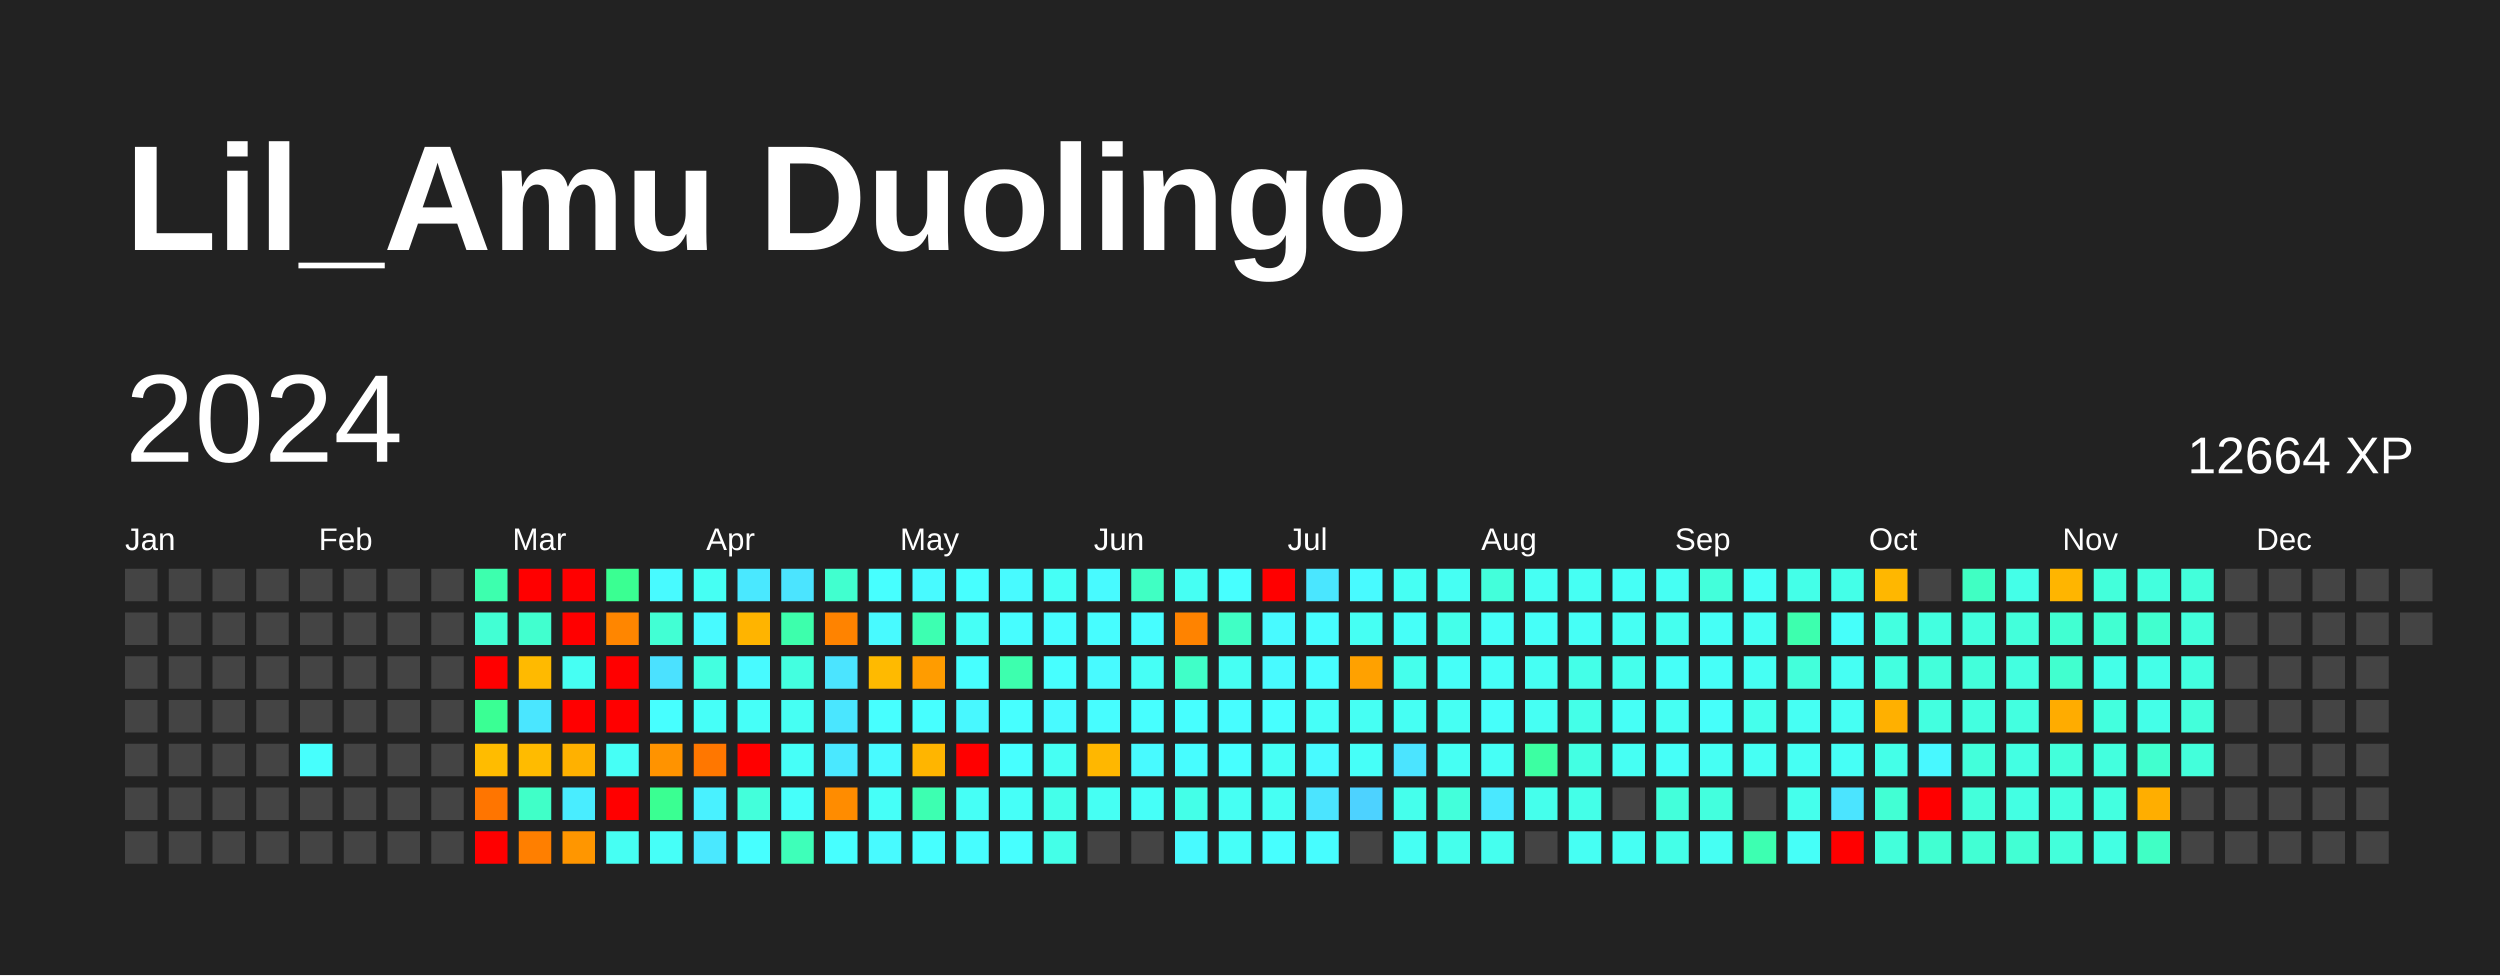
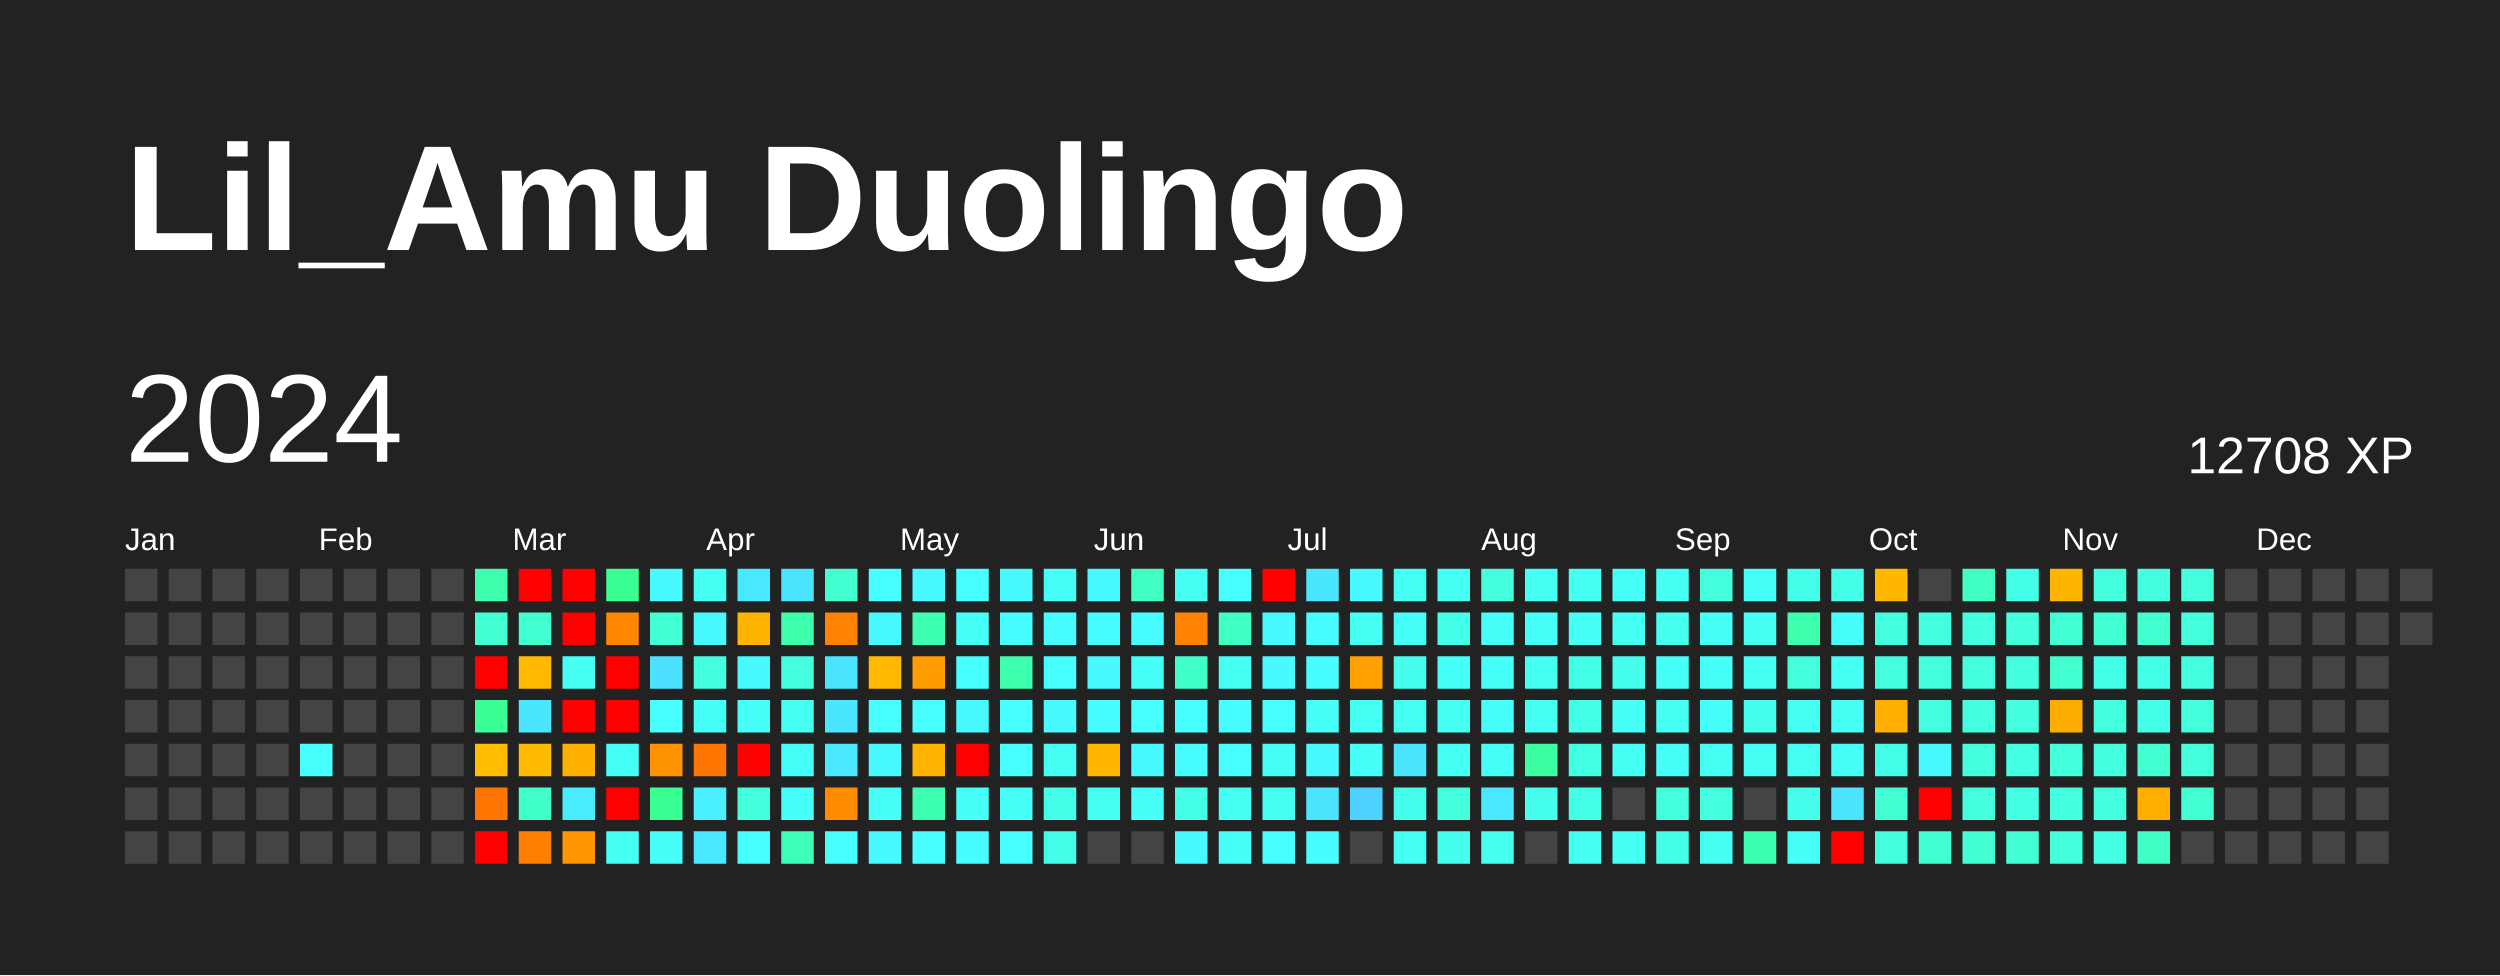
<svg xmlns="http://www.w3.org/2000/svg" baseProfile="full" height="78mm" version="1.1" viewBox="0,0,200,78" width="200mm">
  <defs />
  <rect fill="#222222" height="78" width="200" x="0" y="0" />
  <text fill="#FFFFFF" style="font-size:12px; font-family:Arial; font-weight:bold;" x="10" y="20">Lil_Amu Duolingo</text>
  <text dominant-baseline="hanging" fill="#FFFFFF" style="font-size:10.0px; font-family:Arial;" x="10" y="30">2024</text>
-   <text dominant-baseline="hanging" fill="#FFFFFF" style="font-size:4.125px; font-family:Arial;" x="175" y="35">12664 XP</text>
+   <text dominant-baseline="hanging" fill="#FFFFFF" style="font-size:4.125px; font-family:Arial;" x="175" y="35">12708 XP</text>
  <text fill="#FFFFFF" style="font-size:2.5px; font-family:Arial" x="10.0" y="44">Jan</text>
  <text fill="#FFFFFF" style="font-size:2.5px; font-family:Arial" x="25.5" y="44">Feb</text>
  <text fill="#FFFFFF" style="font-size:2.5px; font-family:Arial" x="41.0" y="44">Mar</text>
  <text fill="#FFFFFF" style="font-size:2.5px; font-family:Arial" x="56.5" y="44">Apr</text>
  <text fill="#FFFFFF" style="font-size:2.5px; font-family:Arial" x="72.0" y="44">May</text>
  <text fill="#FFFFFF" style="font-size:2.5px; font-family:Arial" x="87.5" y="44">Jun</text>
  <text fill="#FFFFFF" style="font-size:2.5px; font-family:Arial" x="103.0" y="44">Jul</text>
  <text fill="#FFFFFF" style="font-size:2.5px; font-family:Arial" x="118.5" y="44">Aug</text>
  <text fill="#FFFFFF" style="font-size:2.5px; font-family:Arial" x="134.0" y="44">Sep</text>
  <text fill="#FFFFFF" style="font-size:2.5px; font-family:Arial" x="149.5" y="44">Oct</text>
  <text fill="#FFFFFF" style="font-size:2.5px; font-family:Arial" x="165.0" y="44">Nov</text>
  <text fill="#FFFFFF" style="font-size:2.5px; font-family:Arial" x="180.5" y="44">Dec</text>
  <rect fill="#444444" height="2.6" width="2.6" x="10.0" y="45.5" />
  <rect fill="#444444" height="2.6" width="2.6" x="10.0" y="49.0" />
  <rect fill="#444444" height="2.6" width="2.6" x="10.0" y="52.5" />
  <rect fill="#444444" height="2.6" width="2.6" x="10.0" y="56.0" />
  <rect fill="#444444" height="2.6" width="2.6" x="10.0" y="59.5" />
  <rect fill="#444444" height="2.6" width="2.6" x="10.0" y="63.0" />
  <rect fill="#444444" height="2.6" width="2.6" x="10.0" y="66.5" />
  <rect fill="#444444" height="2.6" width="2.6" x="13.5" y="45.5" />
  <rect fill="#444444" height="2.6" width="2.6" x="13.5" y="49.0" />
  <rect fill="#444444" height="2.6" width="2.6" x="13.5" y="52.5" />
  <rect fill="#444444" height="2.6" width="2.6" x="13.5" y="56.0" />
  <rect fill="#444444" height="2.6" width="2.6" x="13.5" y="59.5" />
  <rect fill="#444444" height="2.6" width="2.6" x="13.5" y="63.0" />
  <rect fill="#444444" height="2.6" width="2.6" x="13.5" y="66.5" />
  <rect fill="#444444" height="2.6" width="2.6" x="17.0" y="45.5" />
  <rect fill="#444444" height="2.6" width="2.6" x="17.0" y="49.0" />
  <rect fill="#444444" height="2.6" width="2.6" x="17.0" y="52.5" />
  <rect fill="#444444" height="2.6" width="2.6" x="17.0" y="56.0" />
  <rect fill="#444444" height="2.6" width="2.6" x="17.0" y="59.5" />
  <rect fill="#444444" height="2.6" width="2.6" x="17.0" y="63.0" />
  <rect fill="#444444" height="2.6" width="2.6" x="17.0" y="66.5" />
  <rect fill="#444444" height="2.6" width="2.6" x="20.5" y="45.5" />
  <rect fill="#444444" height="2.6" width="2.6" x="20.5" y="49.0" />
  <rect fill="#444444" height="2.6" width="2.6" x="20.5" y="52.5" />
  <rect fill="#444444" height="2.6" width="2.6" x="20.5" y="56.0" />
  <rect fill="#444444" height="2.6" width="2.6" x="20.5" y="59.5" />
  <rect fill="#444444" height="2.6" width="2.6" x="20.5" y="63.0" />
  <rect fill="#444444" height="2.6" width="2.6" x="20.5" y="66.5" />
  <rect fill="#444444" height="2.6" width="2.6" x="24.0" y="45.5" />
  <rect fill="#444444" height="2.6" width="2.6" x="24.0" y="49.0" />
  <rect fill="#444444" height="2.6" width="2.6" x="24.0" y="52.5" />
  <rect fill="#444444" height="2.6" width="2.6" x="24.0" y="56.0" />
  <rect fill="#47fffd" height="2.6" width="2.6" x="24.0" y="59.5" />
  <rect fill="#444444" height="2.6" width="2.6" x="24.0" y="63.0" />
  <rect fill="#444444" height="2.6" width="2.6" x="24.0" y="66.5" />
  <rect fill="#444444" height="2.6" width="2.6" x="27.5" y="45.5" />
  <rect fill="#444444" height="2.6" width="2.6" x="27.5" y="49.0" />
  <rect fill="#444444" height="2.6" width="2.6" x="27.5" y="52.5" />
  <rect fill="#444444" height="2.6" width="2.6" x="27.5" y="56.0" />
  <rect fill="#444444" height="2.6" width="2.6" x="27.5" y="59.5" />
  <rect fill="#444444" height="2.6" width="2.6" x="27.5" y="63.0" />
  <rect fill="#444444" height="2.6" width="2.6" x="27.5" y="66.5" />
  <rect fill="#444444" height="2.6" width="2.6" x="31.0" y="45.5" />
  <rect fill="#444444" height="2.6" width="2.6" x="31.0" y="49.0" />
  <rect fill="#444444" height="2.6" width="2.6" x="31.0" y="52.5" />
  <rect fill="#444444" height="2.6" width="2.6" x="31.0" y="56.0" />
  <rect fill="#444444" height="2.6" width="2.6" x="31.0" y="59.5" />
  <rect fill="#444444" height="2.6" width="2.6" x="31.0" y="63.0" />
  <rect fill="#444444" height="2.6" width="2.6" x="31.0" y="66.5" />
  <rect fill="#444444" height="2.6" width="2.6" x="34.5" y="45.5" />
  <rect fill="#444444" height="2.6" width="2.6" x="34.5" y="49.0" />
  <rect fill="#444444" height="2.6" width="2.6" x="34.5" y="52.5" />
  <rect fill="#444444" height="2.6" width="2.6" x="34.5" y="56.0" />
  <rect fill="#444444" height="2.6" width="2.6" x="34.5" y="59.5" />
  <rect fill="#444444" height="2.6" width="2.6" x="34.5" y="63.0" />
  <rect fill="#444444" height="2.6" width="2.6" x="34.5" y="66.5" />
  <rect fill="#3dffae" height="2.6" width="2.6" x="38.0" y="45.5" />
  <rect fill="#42ffd4" height="2.6" width="2.6" x="38.0" y="49.0" />
  <rect fill="red" height="2.6" width="2.6" x="38.0" y="52.5" />
  <rect fill="#3aff94" height="2.6" width="2.6" x="38.0" y="56.0" />
  <rect fill="#ffbc00" height="2.6" width="2.6" x="38.0" y="59.5" />
  <rect fill="#ff7500" height="2.6" width="2.6" x="38.0" y="63.0" />
  <rect fill="red" height="2.6" width="2.6" x="38.0" y="66.5" />
  <rect fill="red" height="2.6" width="2.6" x="41.5" y="45.5" />
  <rect fill="#41ffcf" height="2.6" width="2.6" x="41.5" y="49.0" />
  <rect fill="#ffba00" height="2.6" width="2.6" x="41.5" y="52.5" />
  <rect fill="#4ae6ff" height="2.6" width="2.6" x="41.5" y="56.0" />
  <rect fill="#ffbb00" height="2.6" width="2.6" x="41.5" y="59.5" />
  <rect fill="#40ffc8" height="2.6" width="2.6" x="41.5" y="63.0" />
  <rect fill="#ff7f00" height="2.6" width="2.6" x="41.5" y="66.5" />
  <rect fill="red" height="2.6" width="2.6" x="45.0" y="45.5" />
  <rect fill="red" height="2.6" width="2.6" x="45.0" y="49.0" />
  <rect fill="#46fff3" height="2.6" width="2.6" x="45.0" y="52.5" />
  <rect fill="red" height="2.6" width="2.6" x="45.0" y="56.0" />
  <rect fill="#ffb100" height="2.6" width="2.6" x="45.0" y="59.5" />
  <rect fill="#49edff" height="2.6" width="2.6" x="45.0" y="63.0" />
  <rect fill="#ff9600" height="2.6" width="2.6" x="45.0" y="66.5" />
  <rect fill="#3aff92" height="2.6" width="2.6" x="48.5" y="45.5" />
  <rect fill="#ff8600" height="2.6" width="2.6" x="48.5" y="49.0" />
  <rect fill="red" height="2.6" width="2.6" x="48.5" y="52.5" />
  <rect fill="red" height="2.6" width="2.6" x="48.5" y="56.0" />
  <rect fill="#46fff6" height="2.6" width="2.6" x="48.5" y="59.5" />
  <rect fill="red" height="2.6" width="2.6" x="48.5" y="63.0" />
  <rect fill="#46fff3" height="2.6" width="2.6" x="48.5" y="66.5" />
  <rect fill="#48faff" height="2.6" width="2.6" x="52.0" y="45.5" />
  <rect fill="#42ffd4" height="2.6" width="2.6" x="52.0" y="49.0" />
  <rect fill="#4be1ff" height="2.6" width="2.6" x="52.0" y="52.5" />
  <rect fill="#47ffff" height="2.6" width="2.6" x="52.0" y="56.0" />
  <rect fill="#ff9300" height="2.6" width="2.6" x="52.0" y="59.5" />
  <rect fill="#3aff92" height="2.6" width="2.6" x="52.0" y="63.0" />
  <rect fill="#46fff8" height="2.6" width="2.6" x="52.0" y="66.5" />
  <rect fill="#46fff3" height="2.6" width="2.6" x="55.5" y="45.5" />
  <rect fill="#48faff" height="2.6" width="2.6" x="55.5" y="49.0" />
  <rect fill="#43ffe0" height="2.6" width="2.6" x="55.5" y="52.5" />
  <rect fill="#46fff8" height="2.6" width="2.6" x="55.5" y="56.0" />
  <rect fill="#ff7700" height="2.6" width="2.6" x="55.5" y="59.5" />
  <rect fill="#49f1ff" height="2.6" width="2.6" x="55.5" y="63.0" />
  <rect fill="#4ae8ff" height="2.6" width="2.6" x="55.5" y="66.5" />
  <rect fill="#4ae8ff" height="2.6" width="2.6" x="59.0" y="45.5" />
  <rect fill="#ffb400" height="2.6" width="2.6" x="59.0" y="49.0" />
  <rect fill="#48faff" height="2.6" width="2.6" x="59.0" y="52.5" />
  <rect fill="#46fff8" height="2.6" width="2.6" x="59.0" y="56.0" />
  <rect fill="red" height="2.6" width="2.6" x="59.0" y="59.5" />
  <rect fill="#43ffdb" height="2.6" width="2.6" x="59.0" y="63.0" />
  <rect fill="#47ffff" height="2.6" width="2.6" x="59.0" y="66.5" />
  <rect fill="#4be4ff" height="2.6" width="2.6" x="62.5" y="45.5" />
  <rect fill="#3dffac" height="2.6" width="2.6" x="62.5" y="49.0" />
  <rect fill="#43ffe0" height="2.6" width="2.6" x="62.5" y="52.5" />
  <rect fill="#46fff3" height="2.6" width="2.6" x="62.5" y="56.0" />
  <rect fill="#46fff8" height="2.6" width="2.6" x="62.5" y="59.5" />
  <rect fill="#46fffa" height="2.6" width="2.6" x="62.5" y="63.0" />
  <rect fill="#3effb9" height="2.6" width="2.6" x="62.5" y="66.5" />
  <rect fill="#41ffcf" height="2.6" width="2.6" x="66.0" y="45.5" />
  <rect fill="#ff8300" height="2.6" width="2.6" x="66.0" y="49.0" />
  <rect fill="#4be4ff" height="2.6" width="2.6" x="66.0" y="52.5" />
  <rect fill="#4ae6ff" height="2.6" width="2.6" x="66.0" y="56.0" />
  <rect fill="#4ae8ff" height="2.6" width="2.6" x="66.0" y="59.5" />
  <rect fill="#ff8c00" height="2.6" width="2.6" x="66.0" y="63.0" />
  <rect fill="#47ffff" height="2.6" width="2.6" x="66.0" y="66.5" />
  <rect fill="#47ffff" height="2.6" width="2.6" x="69.5" y="45.5" />
  <rect fill="#48faff" height="2.6" width="2.6" x="69.5" y="49.0" />
  <rect fill="#ffba00" height="2.6" width="2.6" x="69.5" y="52.5" />
  <rect fill="#47ffff" height="2.6" width="2.6" x="69.5" y="56.0" />
  <rect fill="#48faff" height="2.6" width="2.6" x="69.5" y="59.5" />
  <rect fill="#46fff8" height="2.6" width="2.6" x="69.5" y="63.0" />
  <rect fill="#48faff" height="2.6" width="2.6" x="69.5" y="66.5" />
  <rect fill="#48faff" height="2.6" width="2.6" x="73.0" y="45.5" />
  <rect fill="#3dffb1" height="2.6" width="2.6" x="73.0" y="49.0" />
  <rect fill="#ff9c00" height="2.6" width="2.6" x="73.0" y="52.5" />
  <rect fill="#47ffff" height="2.6" width="2.6" x="73.0" y="56.0" />
  <rect fill="#ffb500" height="2.6" width="2.6" x="73.0" y="59.5" />
  <rect fill="#3dffb1" height="2.6" width="2.6" x="73.0" y="63.0" />
  <rect fill="#47ffff" height="2.6" width="2.6" x="73.0" y="66.5" />
  <rect fill="#47ffff" height="2.6" width="2.6" x="76.5" y="45.5" />
  <rect fill="#46fff6" height="2.6" width="2.6" x="76.5" y="49.0" />
  <rect fill="#47ffff" height="2.6" width="2.6" x="76.5" y="52.5" />
  <rect fill="#48f8ff" height="2.6" width="2.6" x="76.5" y="56.0" />
  <rect fill="red" height="2.6" width="2.6" x="76.5" y="59.5" />
  <rect fill="#46fff6" height="2.6" width="2.6" x="76.5" y="63.0" />
  <rect fill="#47fdff" height="2.6" width="2.6" x="76.5" y="66.5" />
  <rect fill="#48faff" height="2.6" width="2.6" x="80.0" y="45.5" />
  <rect fill="#47fdff" height="2.6" width="2.6" x="80.0" y="49.0" />
  <rect fill="#3dffae" height="2.6" width="2.6" x="80.0" y="52.5" />
  <rect fill="#47ffff" height="2.6" width="2.6" x="80.0" y="56.0" />
  <rect fill="#47ffff" height="2.6" width="2.6" x="80.0" y="59.5" />
  <rect fill="#46fff8" height="2.6" width="2.6" x="80.0" y="63.0" />
  <rect fill="#47ffff" height="2.6" width="2.6" x="80.0" y="66.5" />
  <rect fill="#46fff6" height="2.6" width="2.6" x="83.5" y="45.5" />
  <rect fill="#47fdff" height="2.6" width="2.6" x="83.5" y="49.0" />
  <rect fill="#47ffff" height="2.6" width="2.6" x="83.5" y="52.5" />
  <rect fill="#48faff" height="2.6" width="2.6" x="83.5" y="56.0" />
  <rect fill="#46fff3" height="2.6" width="2.6" x="83.5" y="59.5" />
  <rect fill="#44ffea" height="2.6" width="2.6" x="83.5" y="63.0" />
  <rect fill="#44ffe8" height="2.6" width="2.6" x="83.5" y="66.5" />
  <rect fill="#48faff" height="2.6" width="2.6" x="87.0" y="45.5" />
  <rect fill="#47fdff" height="2.6" width="2.6" x="87.0" y="49.0" />
  <rect fill="#48faff" height="2.6" width="2.6" x="87.0" y="52.5" />
  <rect fill="#47fdff" height="2.6" width="2.6" x="87.0" y="56.0" />
  <rect fill="#ffb700" height="2.6" width="2.6" x="87.0" y="59.5" />
  <rect fill="#46fff3" height="2.6" width="2.6" x="87.0" y="63.0" />
  <rect fill="#444444" height="2.6" width="2.6" x="87.0" y="66.5" />
  <rect fill="#40ffc3" height="2.6" width="2.6" x="90.5" y="45.5" />
  <rect fill="#47fdff" height="2.6" width="2.6" x="90.5" y="49.0" />
  <rect fill="#46fff6" height="2.6" width="2.6" x="90.5" y="52.5" />
  <rect fill="#47ffff" height="2.6" width="2.6" x="90.5" y="56.0" />
  <rect fill="#48faff" height="2.6" width="2.6" x="90.5" y="59.5" />
  <rect fill="#46fff8" height="2.6" width="2.6" x="90.5" y="63.0" />
  <rect fill="#444444" height="2.6" width="2.6" x="90.5" y="66.5" />
  <rect fill="#46fff3" height="2.6" width="2.6" x="94.0" y="45.5" />
  <rect fill="#ff8300" height="2.6" width="2.6" x="94.0" y="49.0" />
  <rect fill="#40ffc8" height="2.6" width="2.6" x="94.0" y="52.5" />
  <rect fill="#47ffff" height="2.6" width="2.6" x="94.0" y="56.0" />
  <rect fill="#47fdff" height="2.6" width="2.6" x="94.0" y="59.5" />
  <rect fill="#44ffe8" height="2.6" width="2.6" x="94.0" y="63.0" />
  <rect fill="#48faff" height="2.6" width="2.6" x="94.0" y="66.5" />
  <rect fill="#47ffff" height="2.6" width="2.6" x="97.5" y="45.5" />
  <rect fill="#40ffc5" height="2.6" width="2.6" x="97.5" y="49.0" />
  <rect fill="#46fff3" height="2.6" width="2.6" x="97.5" y="52.5" />
  <rect fill="#47fdff" height="2.6" width="2.6" x="97.5" y="56.0" />
  <rect fill="#47ffff" height="2.6" width="2.6" x="97.5" y="59.5" />
  <rect fill="#46fff3" height="2.6" width="2.6" x="97.5" y="63.0" />
  <rect fill="#46fff8" height="2.6" width="2.6" x="97.5" y="66.5" />
  <rect fill="red" height="2.6" width="2.6" x="101.0" y="45.5" />
  <rect fill="#48faff" height="2.6" width="2.6" x="101.0" y="49.0" />
  <rect fill="#48faff" height="2.6" width="2.6" x="101.0" y="52.5" />
  <rect fill="#47ffff" height="2.6" width="2.6" x="101.0" y="56.0" />
  <rect fill="#46fff6" height="2.6" width="2.6" x="101.0" y="59.5" />
  <rect fill="#46fff3" height="2.6" width="2.6" x="101.0" y="63.0" />
  <rect fill="#47ffff" height="2.6" width="2.6" x="101.0" y="66.5" />
  <rect fill="#4ae6ff" height="2.6" width="2.6" x="104.5" y="45.5" />
  <rect fill="#47fdff" height="2.6" width="2.6" x="104.5" y="49.0" />
  <rect fill="#47fdff" height="2.6" width="2.6" x="104.5" y="52.5" />
  <rect fill="#46fff8" height="2.6" width="2.6" x="104.5" y="56.0" />
  <rect fill="#48faff" height="2.6" width="2.6" x="104.5" y="59.5" />
  <rect fill="#4be4ff" height="2.6" width="2.6" x="104.5" y="63.0" />
  <rect fill="#47fdff" height="2.6" width="2.6" x="104.5" y="66.5" />
  <rect fill="#48faff" height="2.6" width="2.6" x="108.0" y="45.5" />
  <rect fill="#46fff3" height="2.6" width="2.6" x="108.0" y="49.0" />
  <rect fill="#ffa100" height="2.6" width="2.6" x="108.0" y="52.5" />
  <rect fill="#46fff3" height="2.6" width="2.6" x="108.0" y="56.0" />
  <rect fill="#46fff8" height="2.6" width="2.6" x="108.0" y="59.5" />
  <rect fill="#4dd2ff" height="2.6" width="2.6" x="108.0" y="63.0" />
  <rect fill="#444444" height="2.6" width="2.6" x="108.0" y="66.5" />
  <rect fill="#46fff3" height="2.6" width="2.6" x="111.5" y="45.5" />
  <rect fill="#46fff8" height="2.6" width="2.6" x="111.5" y="49.0" />
  <rect fill="#45ffec" height="2.6" width="2.6" x="111.5" y="52.5" />
  <rect fill="#46fff3" height="2.6" width="2.6" x="111.5" y="56.0" />
  <rect fill="#4be4ff" height="2.6" width="2.6" x="111.5" y="59.5" />
  <rect fill="#45ffec" height="2.6" width="2.6" x="111.5" y="63.0" />
  <rect fill="#46fff3" height="2.6" width="2.6" x="111.5" y="66.5" />
  <rect fill="#46fff3" height="2.6" width="2.6" x="115.0" y="45.5" />
  <rect fill="#44ffea" height="2.6" width="2.6" x="115.0" y="49.0" />
  <rect fill="#46fff8" height="2.6" width="2.6" x="115.0" y="52.5" />
  <rect fill="#46fff3" height="2.6" width="2.6" x="115.0" y="56.0" />
  <rect fill="#46fff3" height="2.6" width="2.6" x="115.0" y="59.5" />
  <rect fill="#43ffdb" height="2.6" width="2.6" x="115.0" y="63.0" />
  <rect fill="#45ffec" height="2.6" width="2.6" x="115.0" y="66.5" />
  <rect fill="#43ffdb" height="2.6" width="2.6" x="118.5" y="45.5" />
  <rect fill="#46fff8" height="2.6" width="2.6" x="118.5" y="49.0" />
  <rect fill="#46fff8" height="2.6" width="2.6" x="118.5" y="52.5" />
  <rect fill="#46fffa" height="2.6" width="2.6" x="118.5" y="56.0" />
  <rect fill="#46fff6" height="2.6" width="2.6" x="118.5" y="59.5" />
  <rect fill="#4ae8ff" height="2.6" width="2.6" x="118.5" y="63.0" />
  <rect fill="#45ffef" height="2.6" width="2.6" x="118.5" y="66.5" />
  <rect fill="#46fff3" height="2.6" width="2.6" x="122.0" y="45.5" />
  <rect fill="#46fff8" height="2.6" width="2.6" x="122.0" y="49.0" />
  <rect fill="#46fff3" height="2.6" width="2.6" x="122.0" y="52.5" />
  <rect fill="#46fff3" height="2.6" width="2.6" x="122.0" y="56.0" />
  <rect fill="#3cffa2" height="2.6" width="2.6" x="122.0" y="59.5" />
  <rect fill="#45ffec" height="2.6" width="2.6" x="122.0" y="63.0" />
  <rect fill="#444444" height="2.6" width="2.6" x="122.0" y="66.5" />
  <rect fill="#46fff3" height="2.6" width="2.6" x="125.5" y="45.5" />
  <rect fill="#46fff6" height="2.6" width="2.6" x="125.5" y="49.0" />
  <rect fill="#44ffe8" height="2.6" width="2.6" x="125.5" y="52.5" />
  <rect fill="#44ffe8" height="2.6" width="2.6" x="125.5" y="56.0" />
  <rect fill="#43ffe3" height="2.6" width="2.6" x="125.5" y="59.5" />
  <rect fill="#44ffe8" height="2.6" width="2.6" x="125.5" y="63.0" />
  <rect fill="#46fff3" height="2.6" width="2.6" x="125.5" y="66.5" />
  <rect fill="#46fff6" height="2.6" width="2.6" x="129.0" y="45.5" />
  <rect fill="#46fff3" height="2.6" width="2.6" x="129.0" y="49.0" />
  <rect fill="#45ffec" height="2.6" width="2.6" x="129.0" y="52.5" />
  <rect fill="#46fff6" height="2.6" width="2.6" x="129.0" y="56.0" />
  <rect fill="#46fff3" height="2.6" width="2.6" x="129.0" y="59.5" />
  <rect fill="#444444" height="2.6" width="2.6" x="129.0" y="63.0" />
  <rect fill="#46fff3" height="2.6" width="2.6" x="129.0" y="66.5" />
  <rect fill="#46fff3" height="2.6" width="2.6" x="132.5" y="45.5" />
  <rect fill="#45ffef" height="2.6" width="2.6" x="132.5" y="49.0" />
  <rect fill="#46fff8" height="2.6" width="2.6" x="132.5" y="52.5" />
  <rect fill="#46fff3" height="2.6" width="2.6" x="132.5" y="56.0" />
  <rect fill="#46fff8" height="2.6" width="2.6" x="132.5" y="59.5" />
  <rect fill="#43ffdb" height="2.6" width="2.6" x="132.5" y="63.0" />
  <rect fill="#44ffe8" height="2.6" width="2.6" x="132.5" y="66.5" />
  <rect fill="#43ffdb" height="2.6" width="2.6" x="136.0" y="45.5" />
  <rect fill="#46fff6" height="2.6" width="2.6" x="136.0" y="49.0" />
  <rect fill="#46fff8" height="2.6" width="2.6" x="136.0" y="52.5" />
  <rect fill="#46fffa" height="2.6" width="2.6" x="136.0" y="56.0" />
  <rect fill="#46fff3" height="2.6" width="2.6" x="136.0" y="59.5" />
  <rect fill="#43ffde" height="2.6" width="2.6" x="136.0" y="63.0" />
  <rect fill="#46fff3" height="2.6" width="2.6" x="136.0" y="66.5" />
  <rect fill="#46fff6" height="2.6" width="2.6" x="139.5" y="45.5" />
  <rect fill="#46fff3" height="2.6" width="2.6" x="139.5" y="49.0" />
  <rect fill="#46fff3" height="2.6" width="2.6" x="139.5" y="52.5" />
  <rect fill="#45ffec" height="2.6" width="2.6" x="139.5" y="56.0" />
  <rect fill="#46fff3" height="2.6" width="2.6" x="139.5" y="59.5" />
  <rect fill="#444444" height="2.6" width="2.6" x="139.5" y="63.0" />
  <rect fill="#3dffb1" height="2.6" width="2.6" x="139.5" y="66.5" />
  <rect fill="#44ffe8" height="2.6" width="2.6" x="143.0" y="45.5" />
  <rect fill="#3dffae" height="2.6" width="2.6" x="143.0" y="49.0" />
  <rect fill="#43ffdb" height="2.6" width="2.6" x="143.0" y="52.5" />
  <rect fill="#46fff3" height="2.6" width="2.6" x="143.0" y="56.0" />
  <rect fill="#46fff3" height="2.6" width="2.6" x="143.0" y="59.5" />
  <rect fill="#45ffec" height="2.6" width="2.6" x="143.0" y="63.0" />
  <rect fill="#46fff8" height="2.6" width="2.6" x="143.0" y="66.5" />
  <rect fill="#44ffe8" height="2.6" width="2.6" x="146.5" y="45.5" />
  <rect fill="#46fffa" height="2.6" width="2.6" x="146.5" y="49.0" />
  <rect fill="#46fff3" height="2.6" width="2.6" x="146.5" y="52.5" />
  <rect fill="#46fff3" height="2.6" width="2.6" x="146.5" y="56.0" />
  <rect fill="#46fff6" height="2.6" width="2.6" x="146.5" y="59.5" />
  <rect fill="#4be4ff" height="2.6" width="2.6" x="146.5" y="63.0" />
  <rect fill="red" height="2.6" width="2.6" x="146.5" y="66.5" />
  <rect fill="#ffb700" height="2.6" width="2.6" x="150.0" y="45.5" />
  <rect fill="#43ffe0" height="2.6" width="2.6" x="150.0" y="49.0" />
  <rect fill="#43ffe0" height="2.6" width="2.6" x="150.0" y="52.5" />
  <rect fill="#ffb000" height="2.6" width="2.6" x="150.0" y="56.0" />
  <rect fill="#44ffe8" height="2.6" width="2.6" x="150.0" y="59.5" />
  <rect fill="#42ffd4" height="2.6" width="2.6" x="150.0" y="63.0" />
  <rect fill="#43ffdb" height="2.6" width="2.6" x="150.0" y="66.5" />
  <rect fill="#444444" height="2.6" width="2.6" x="153.5" y="45.5" />
  <rect fill="#43ffe0" height="2.6" width="2.6" x="153.5" y="49.0" />
  <rect fill="#43ffdb" height="2.6" width="2.6" x="153.5" y="52.5" />
  <rect fill="#43ffe0" height="2.6" width="2.6" x="153.5" y="56.0" />
  <rect fill="#48f8ff" height="2.6" width="2.6" x="153.5" y="59.5" />
  <rect fill="red" height="2.6" width="2.6" x="153.5" y="63.0" />
  <rect fill="#41ffd2" height="2.6" width="2.6" x="153.5" y="66.5" />
  <rect fill="#40ffc3" height="2.6" width="2.6" x="157.0" y="45.5" />
  <rect fill="#43ffde" height="2.6" width="2.6" x="157.0" y="49.0" />
  <rect fill="#43ffdb" height="2.6" width="2.6" x="157.0" y="52.5" />
  <rect fill="#43ffe0" height="2.6" width="2.6" x="157.0" y="56.0" />
  <rect fill="#43ffdb" height="2.6" width="2.6" x="157.0" y="59.5" />
  <rect fill="#43ffdb" height="2.6" width="2.6" x="157.0" y="63.0" />
  <rect fill="#42ffd4" height="2.6" width="2.6" x="157.0" y="66.5" />
  <rect fill="#44ffe8" height="2.6" width="2.6" x="160.5" y="45.5" />
  <rect fill="#43ffdb" height="2.6" width="2.6" x="160.5" y="49.0" />
  <rect fill="#43ffe0" height="2.6" width="2.6" x="160.5" y="52.5" />
  <rect fill="#43ffe0" height="2.6" width="2.6" x="160.5" y="56.0" />
  <rect fill="#43ffe3" height="2.6" width="2.6" x="160.5" y="59.5" />
  <rect fill="#43ffe3" height="2.6" width="2.6" x="160.5" y="63.0" />
  <rect fill="#42ffd4" height="2.6" width="2.6" x="160.5" y="66.5" />
  <rect fill="#ffb500" height="2.6" width="2.6" x="164.0" y="45.5" />
  <rect fill="#41ffd2" height="2.6" width="2.6" x="164.0" y="49.0" />
  <rect fill="#41ffcf" height="2.6" width="2.6" x="164.0" y="52.5" />
  <rect fill="#ffac00" height="2.6" width="2.6" x="164.0" y="56.0" />
  <rect fill="#43ffdb" height="2.6" width="2.6" x="164.0" y="59.5" />
  <rect fill="#43ffe0" height="2.6" width="2.6" x="164.0" y="63.0" />
  <rect fill="#43ffdb" height="2.6" width="2.6" x="164.0" y="66.5" />
  <rect fill="#43ffdb" height="2.6" width="2.6" x="167.5" y="45.5" />
  <rect fill="#41ffd2" height="2.6" width="2.6" x="167.5" y="49.0" />
  <rect fill="#44ffe8" height="2.6" width="2.6" x="167.5" y="52.5" />
  <rect fill="#43ffde" height="2.6" width="2.6" x="167.5" y="56.0" />
  <rect fill="#43ffde" height="2.6" width="2.6" x="167.5" y="59.5" />
  <rect fill="#43ffe0" height="2.6" width="2.6" x="167.5" y="63.0" />
  <rect fill="#43ffe3" height="2.6" width="2.6" x="167.5" y="66.5" />
  <rect fill="#43ffde" height="2.6" width="2.6" x="171.0" y="45.5" />
  <rect fill="#41ffcf" height="2.6" width="2.6" x="171.0" y="49.0" />
  <rect fill="#44ffe8" height="2.6" width="2.6" x="171.0" y="52.5" />
  <rect fill="#44ffe8" height="2.6" width="2.6" x="171.0" y="56.0" />
  <rect fill="#41ffcf" height="2.6" width="2.6" x="171.0" y="59.5" />
  <rect fill="#ffae00" height="2.6" width="2.6" x="171.0" y="63.0" />
  <rect fill="#40ffc5" height="2.6" width="2.6" x="171.0" y="66.5" />
  <rect fill="#43ffdb" height="2.6" width="2.6" x="174.5" y="45.5" />
  <rect fill="#43ffdb" height="2.6" width="2.6" x="174.5" y="49.0" />
  <rect fill="#43ffe0" height="2.6" width="2.6" x="174.5" y="52.5" />
  <rect fill="#43ffdb" height="2.6" width="2.6" x="174.5" y="56.0" />
  <rect fill="#43ffdb" height="2.6" width="2.6" x="174.5" y="59.5" />
-   <rect fill="#444444" height="2.6" width="2.6" x="174.5" y="63.0" />
+   <rect fill="#41ffd2" height="2.6" width="2.6" x="174.5" y="63.0" />
  <rect fill="#444444" height="2.6" width="2.6" x="174.5" y="66.5" />
  <rect fill="#444444" height="2.6" width="2.6" x="178.0" y="45.5" />
  <rect fill="#444444" height="2.6" width="2.6" x="178.0" y="49.0" />
  <rect fill="#444444" height="2.6" width="2.6" x="178.0" y="52.5" />
  <rect fill="#444444" height="2.6" width="2.6" x="178.0" y="56.0" />
  <rect fill="#444444" height="2.6" width="2.6" x="178.0" y="59.5" />
  <rect fill="#444444" height="2.6" width="2.6" x="178.0" y="63.0" />
  <rect fill="#444444" height="2.6" width="2.6" x="178.0" y="66.5" />
  <rect fill="#444444" height="2.6" width="2.6" x="181.5" y="45.5" />
  <rect fill="#444444" height="2.6" width="2.6" x="181.5" y="49.0" />
  <rect fill="#444444" height="2.6" width="2.6" x="181.5" y="52.5" />
  <rect fill="#444444" height="2.6" width="2.6" x="181.5" y="56.0" />
  <rect fill="#444444" height="2.6" width="2.6" x="181.5" y="59.5" />
  <rect fill="#444444" height="2.6" width="2.6" x="181.5" y="63.0" />
  <rect fill="#444444" height="2.6" width="2.6" x="181.5" y="66.5" />
  <rect fill="#444444" height="2.6" width="2.6" x="185.0" y="45.5" />
  <rect fill="#444444" height="2.6" width="2.6" x="185.0" y="49.0" />
  <rect fill="#444444" height="2.6" width="2.6" x="185.0" y="52.5" />
  <rect fill="#444444" height="2.6" width="2.6" x="185.0" y="56.0" />
  <rect fill="#444444" height="2.6" width="2.6" x="185.0" y="59.5" />
  <rect fill="#444444" height="2.6" width="2.6" x="185.0" y="63.0" />
  <rect fill="#444444" height="2.6" width="2.6" x="185.0" y="66.5" />
  <rect fill="#444444" height="2.6" width="2.6" x="188.5" y="45.5" />
  <rect fill="#444444" height="2.6" width="2.6" x="188.5" y="49.0" />
  <rect fill="#444444" height="2.6" width="2.6" x="188.5" y="52.5" />
  <rect fill="#444444" height="2.6" width="2.6" x="188.5" y="56.0" />
  <rect fill="#444444" height="2.6" width="2.6" x="188.5" y="59.5" />
  <rect fill="#444444" height="2.6" width="2.6" x="188.5" y="63.0" />
  <rect fill="#444444" height="2.6" width="2.6" x="188.5" y="66.5" />
  <rect fill="#444444" height="2.6" width="2.6" x="192.0" y="45.5" />
  <rect fill="#444444" height="2.6" width="2.6" x="192.0" y="49.0" />
</svg>
